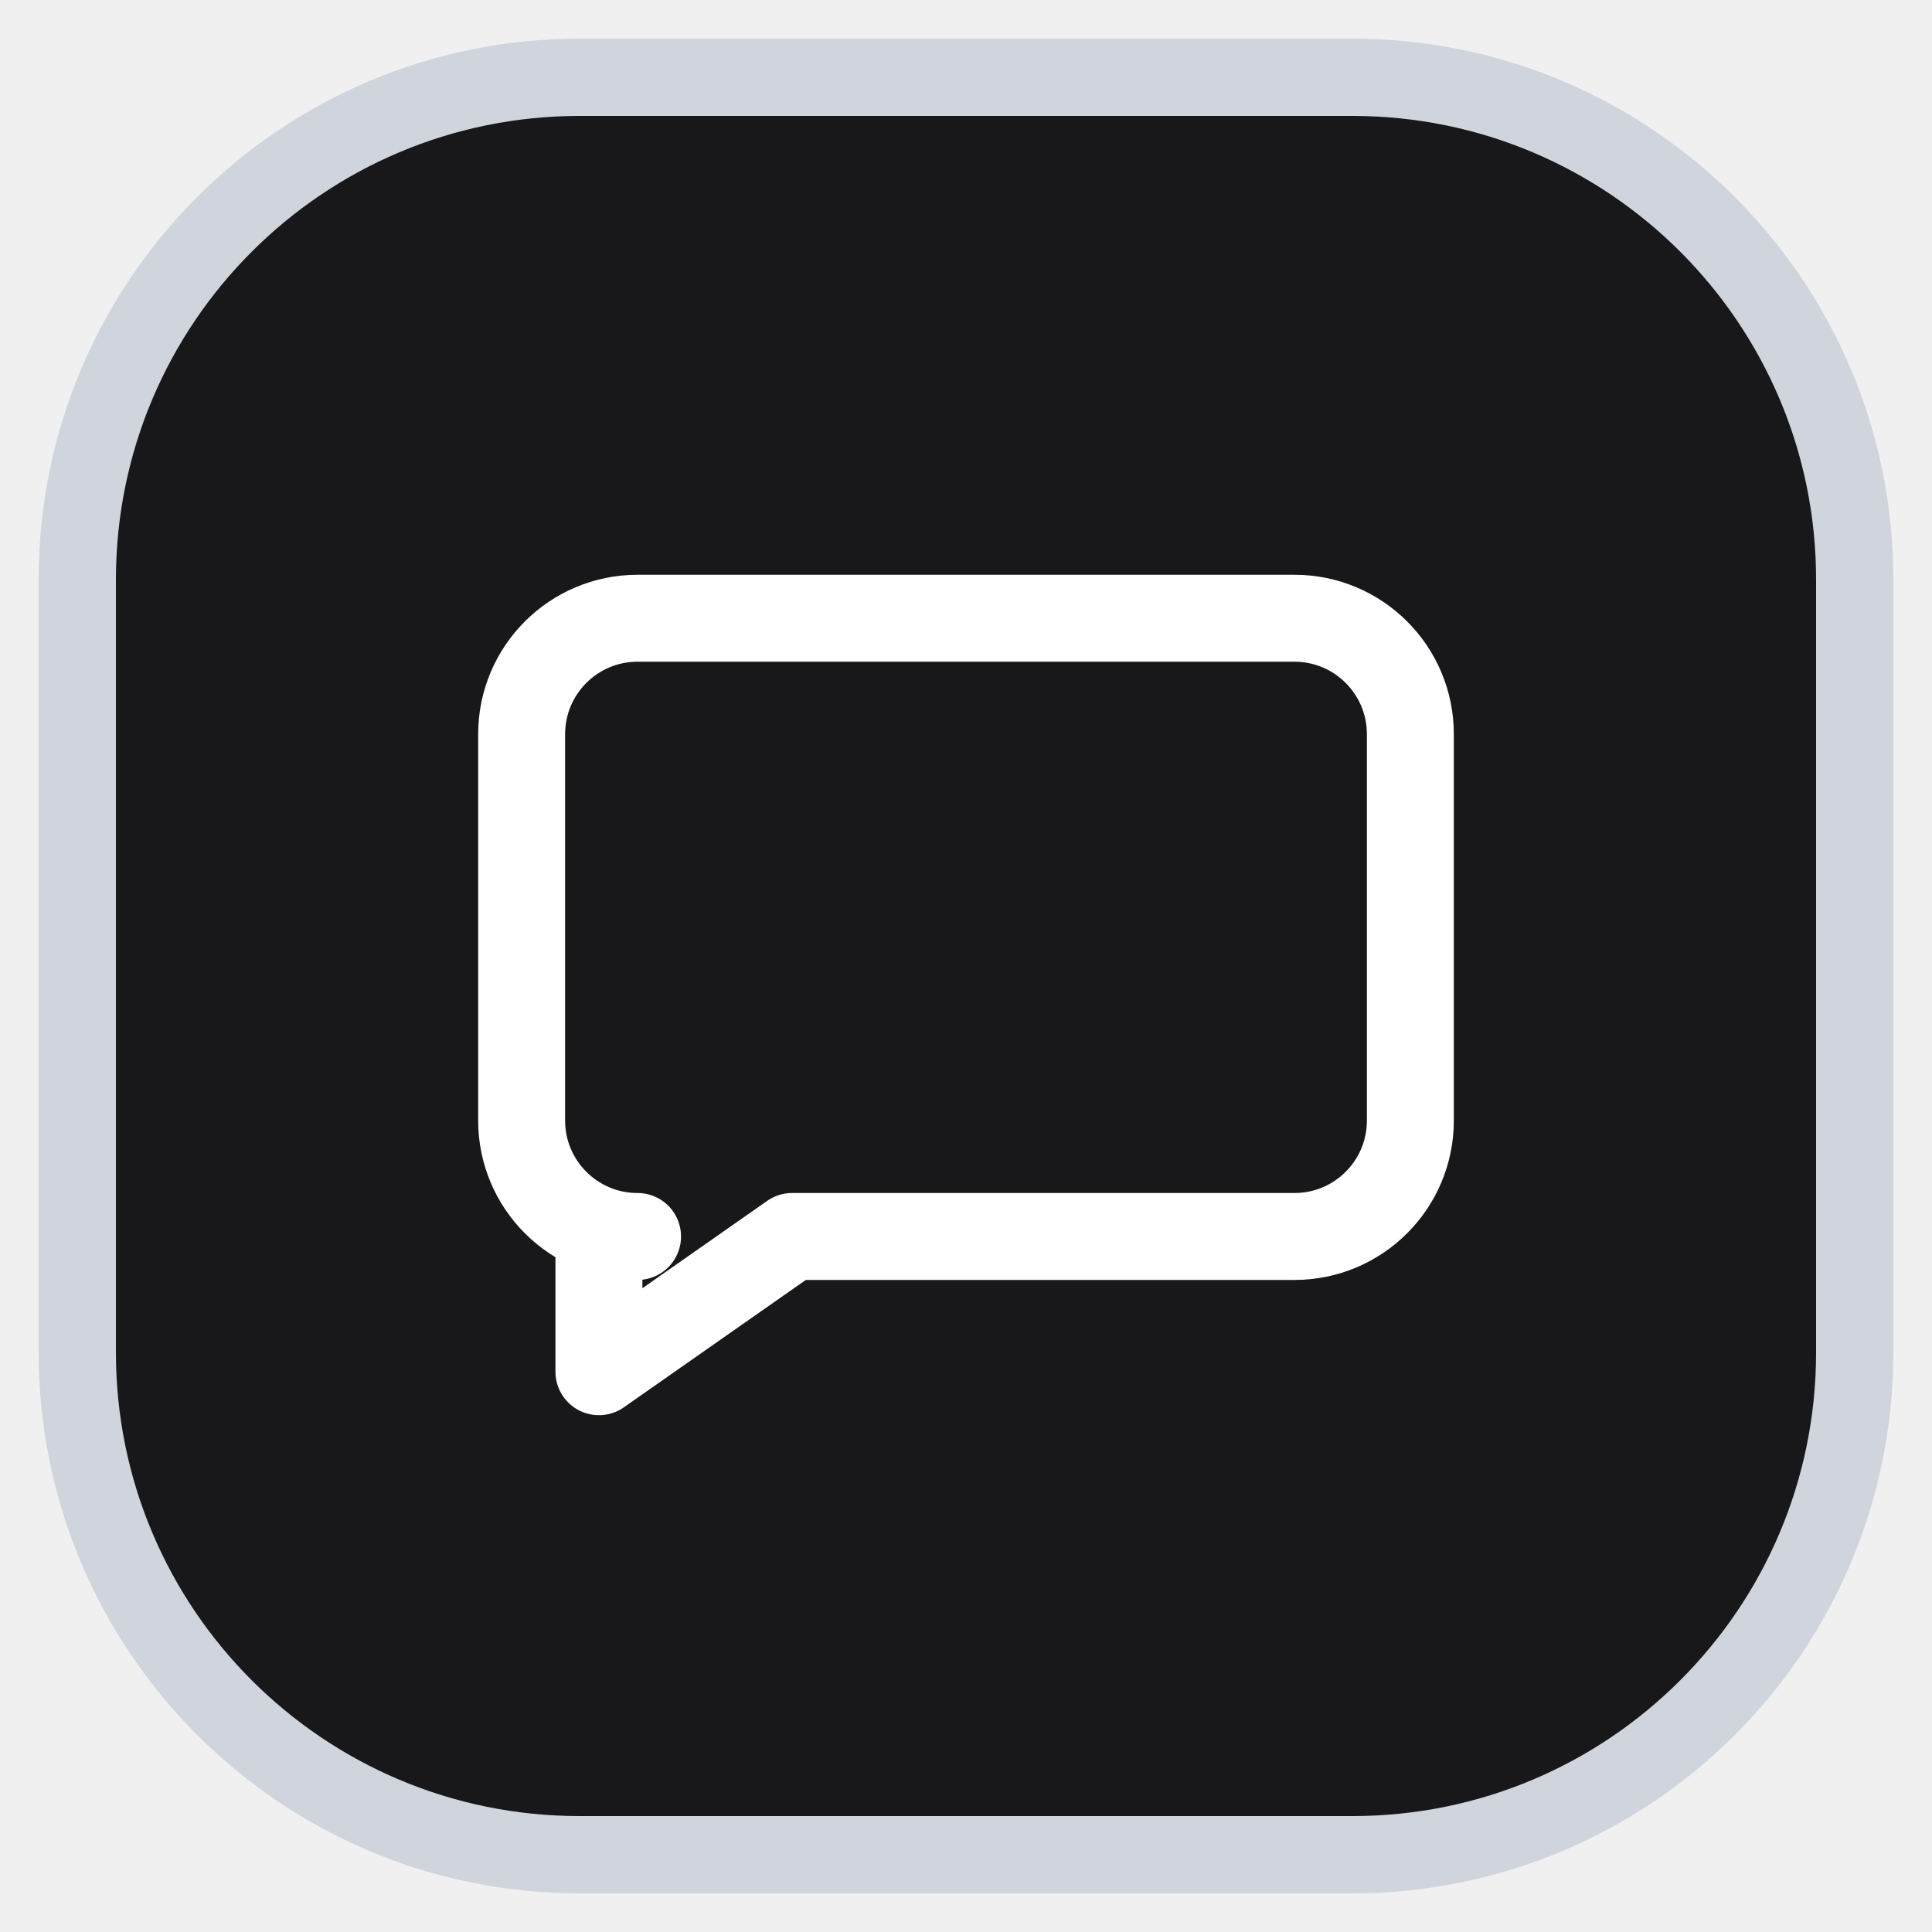
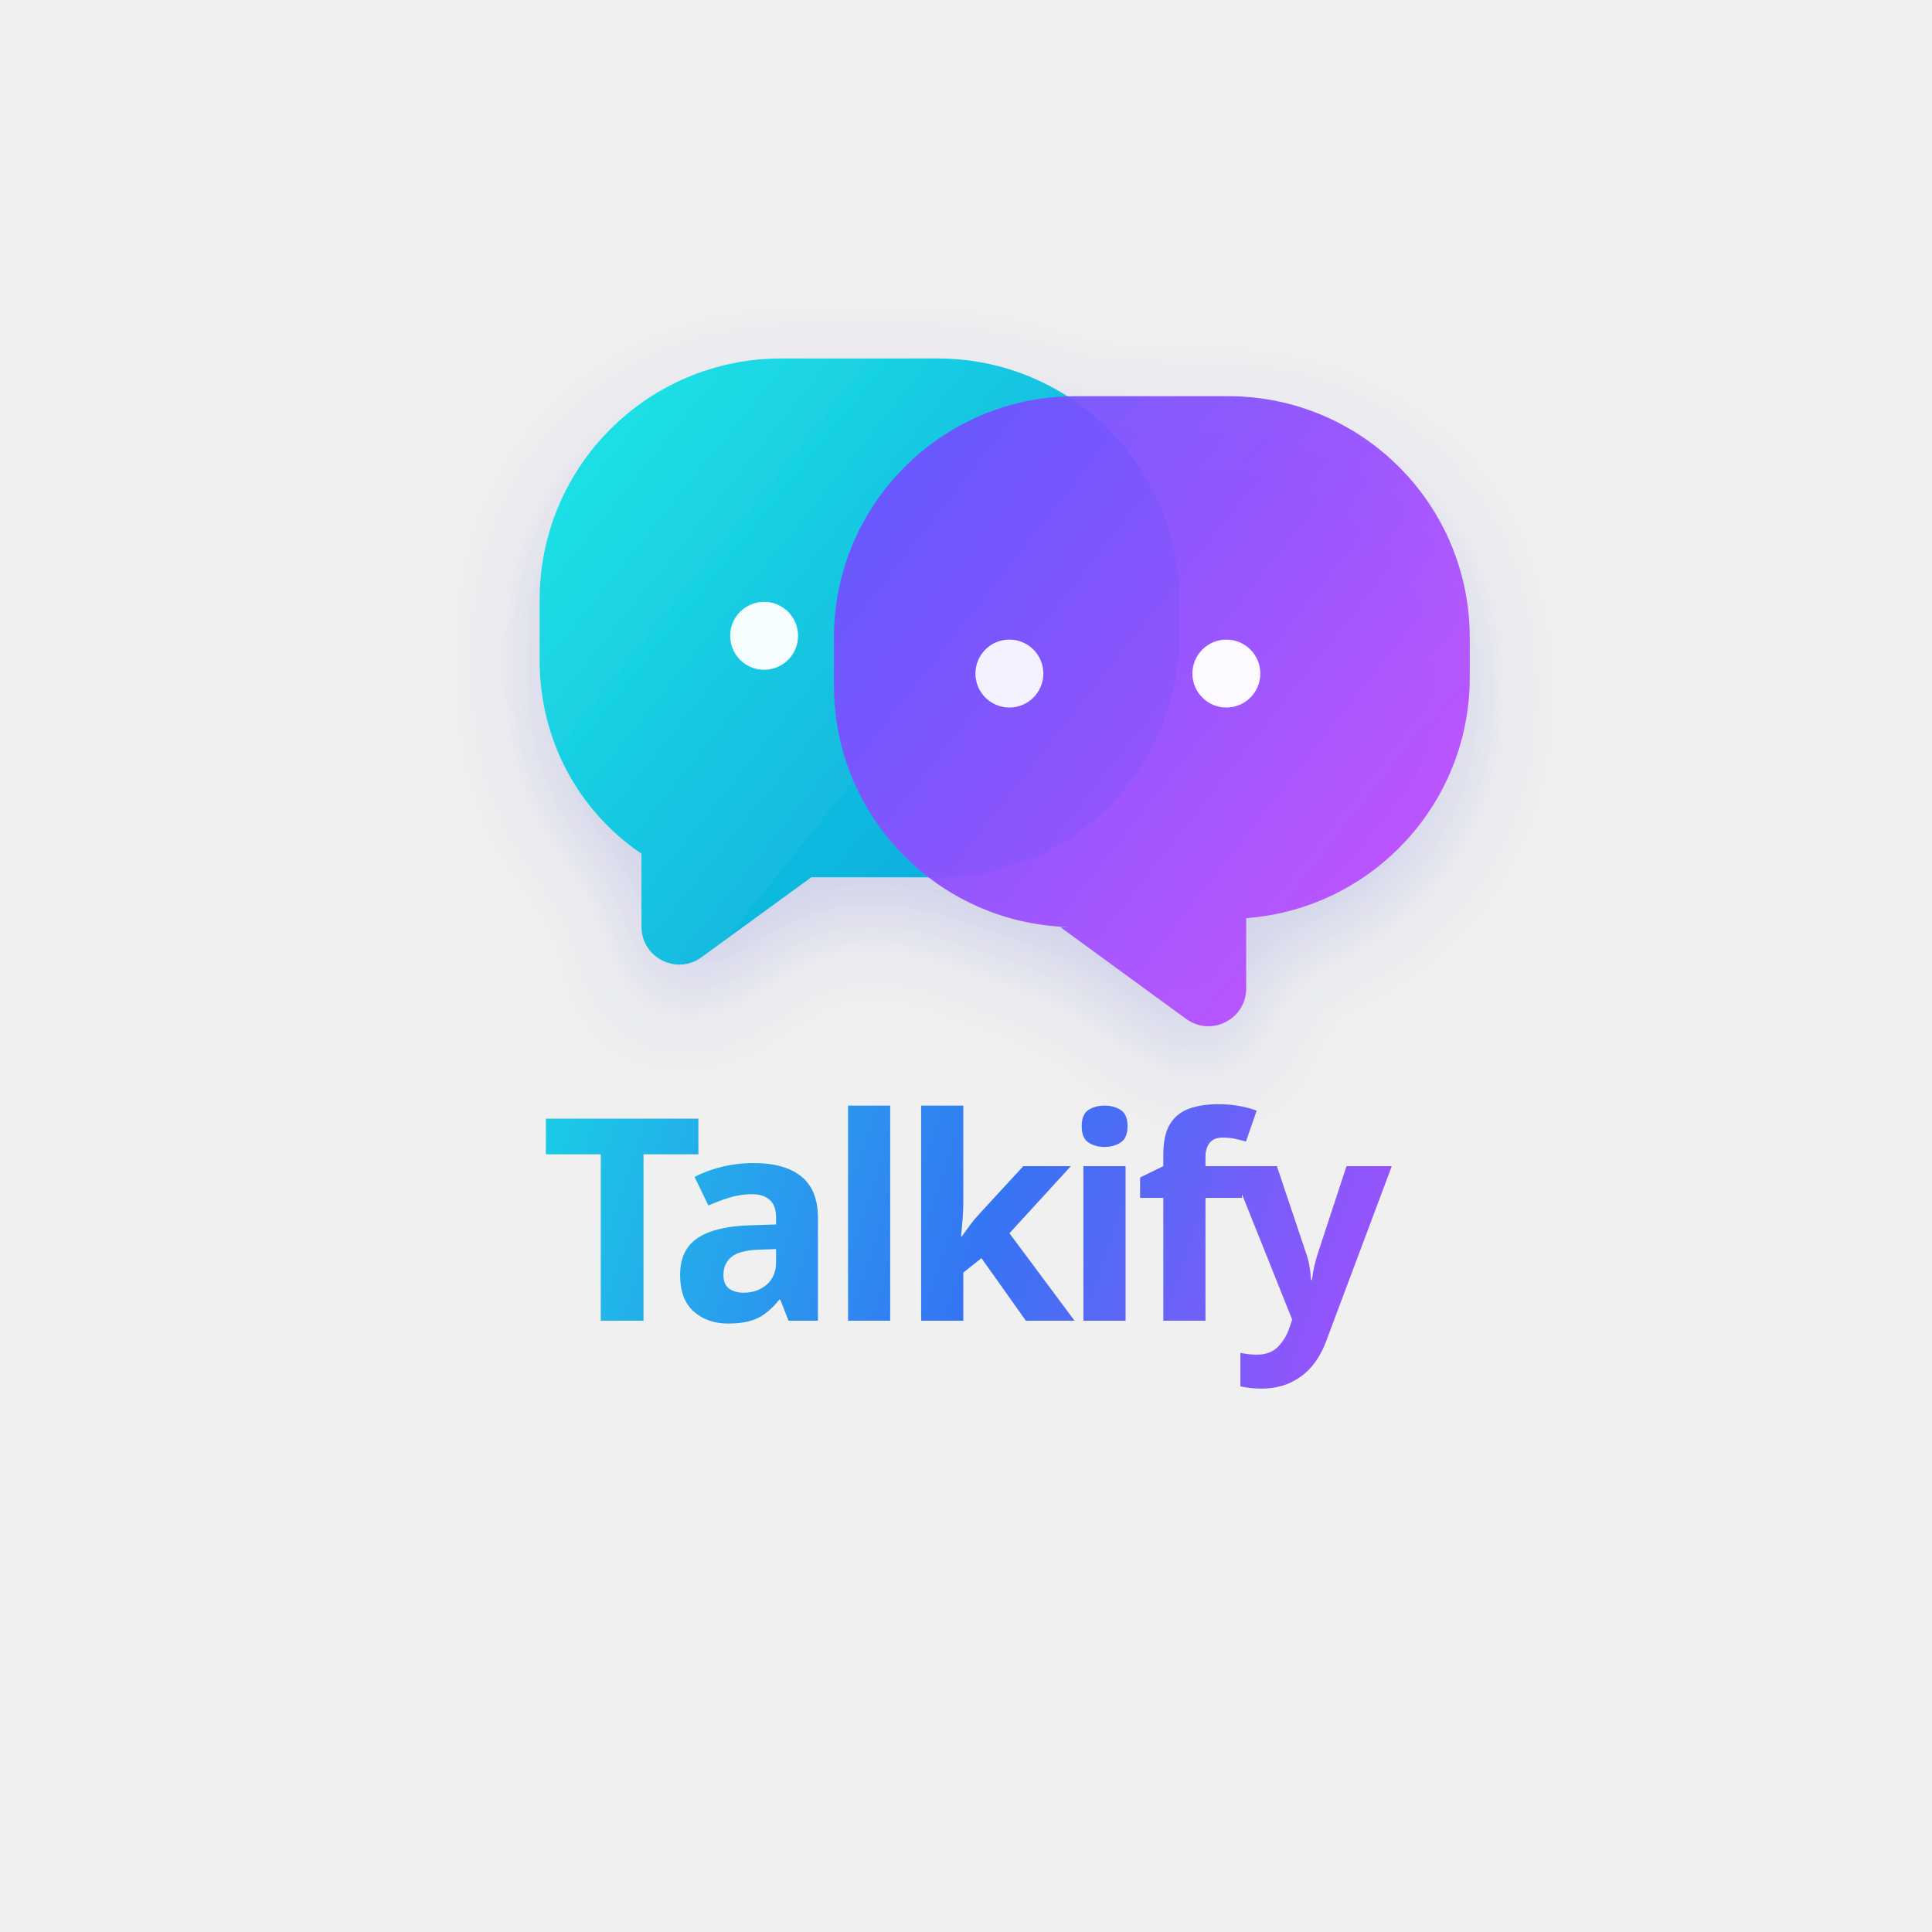
- <svg xmlns="http://www.w3.org/2000/svg" viewBox="0 0 100 100" width="100" height="100">
-   <rect x="2" y="2" width="96" height="96" rx="28" fill="#d0d5dd" />
-   <rect x="6" y="6" width="88" height="88" rx="24" fill="#18181b" />
-   <path d="M 33 32         H 67         A 6 6 0 0 1 73 38         V 58         A 6 6 0 0 1 67 64         H 41         L 31 71         V 64         H 33         A 6 6 0 0 1 27 58         V 38         A 6 6 0 0 1 33 32 Z" fill="none" stroke="#ffffff" stroke-width="4.5" stroke-linecap="round" stroke-linejoin="round" />
+ <svg xmlns="http://www.w3.org/2000/svg" width="1024" height="1024" viewBox="0 0 1024 1024" fill="none">
+   <defs>
+     <linearGradient id="cyanBubble" x1="255" y1="250" x2="590" y2="520" gradientUnits="userSpaceOnUse">
+       <stop stop-color="#21E6E6" />
+       <stop offset="1" stop-color="#079DDB" />
+     </linearGradient>
+     <linearGradient id="purpleBubble" x1="455" y1="290" x2="760" y2="530" gradientUnits="userSpaceOnUse">
+       <stop stop-color="#6F52FF" />
+       <stop offset="1" stop-color="#C74DFF" />
+     </linearGradient>
+     <linearGradient id="wordGradient" x1="250" y1="590" x2="760" y2="760" gradientUnits="userSpaceOnUse">
+       <stop stop-color="#16D9E3" />
+       <stop offset="0.52" stop-color="#3574F4" />
+       <stop offset="1" stop-color="#B648FF" />
+     </linearGradient>
+     <filter id="softShadow" x="-30%" y="-30%" width="160%" height="170%" color-interpolation-filters="sRGB">
+       <feDropShadow dx="0" dy="18" stdDeviation="24" flood-color="#4C55D9" flood-opacity="0.22" />
+     </filter>
+   </defs>
+   <g filter="url(#softShadow)">
+     <path d="M286 318C286 247.308 343.308 190 414 190H497C567.692 190 625 247.308 625 318V337C625 407.692 567.692 465 497 465H430L371.792 507.394C358.584 517.018 340 507.584 340 491.246V452.509C307.085 430.287 286 392.647 286 350V318Z" fill="url(#cyanBubble)" />
+     <path d="M442 338C442 267.308 499.308 210 570 210H651C721.692 210 779 267.308 779 338V359C779 426.456 726.744 481.714 660.5 486.637V523.93C660.5 540.271 641.904 549.7 628.699 540.064L562 491.39H570C499.308 491.39 442 434.082 442 363.39V338Z" fill="url(#purpleBubble)" fill-opacity="0.94" />
+     <circle cx="405" cy="337" r="18" fill="white" fill-opacity="0.96" />
+     <circle cx="535" cy="357" r="18" fill="white" fill-opacity="0.92" />
+     <circle cx="650" cy="357" r="18" fill="white" fill-opacity="0.96" />
+   </g>
+   <text x="512" y="700" text-anchor="middle" fill="url(#wordGradient)" font-family="Nunito, Poppins, Avenir Next, Arial Rounded MT Bold, sans-serif" font-size="150" font-weight="700" letter-spacing="-7">Talkify</text>
</svg>
